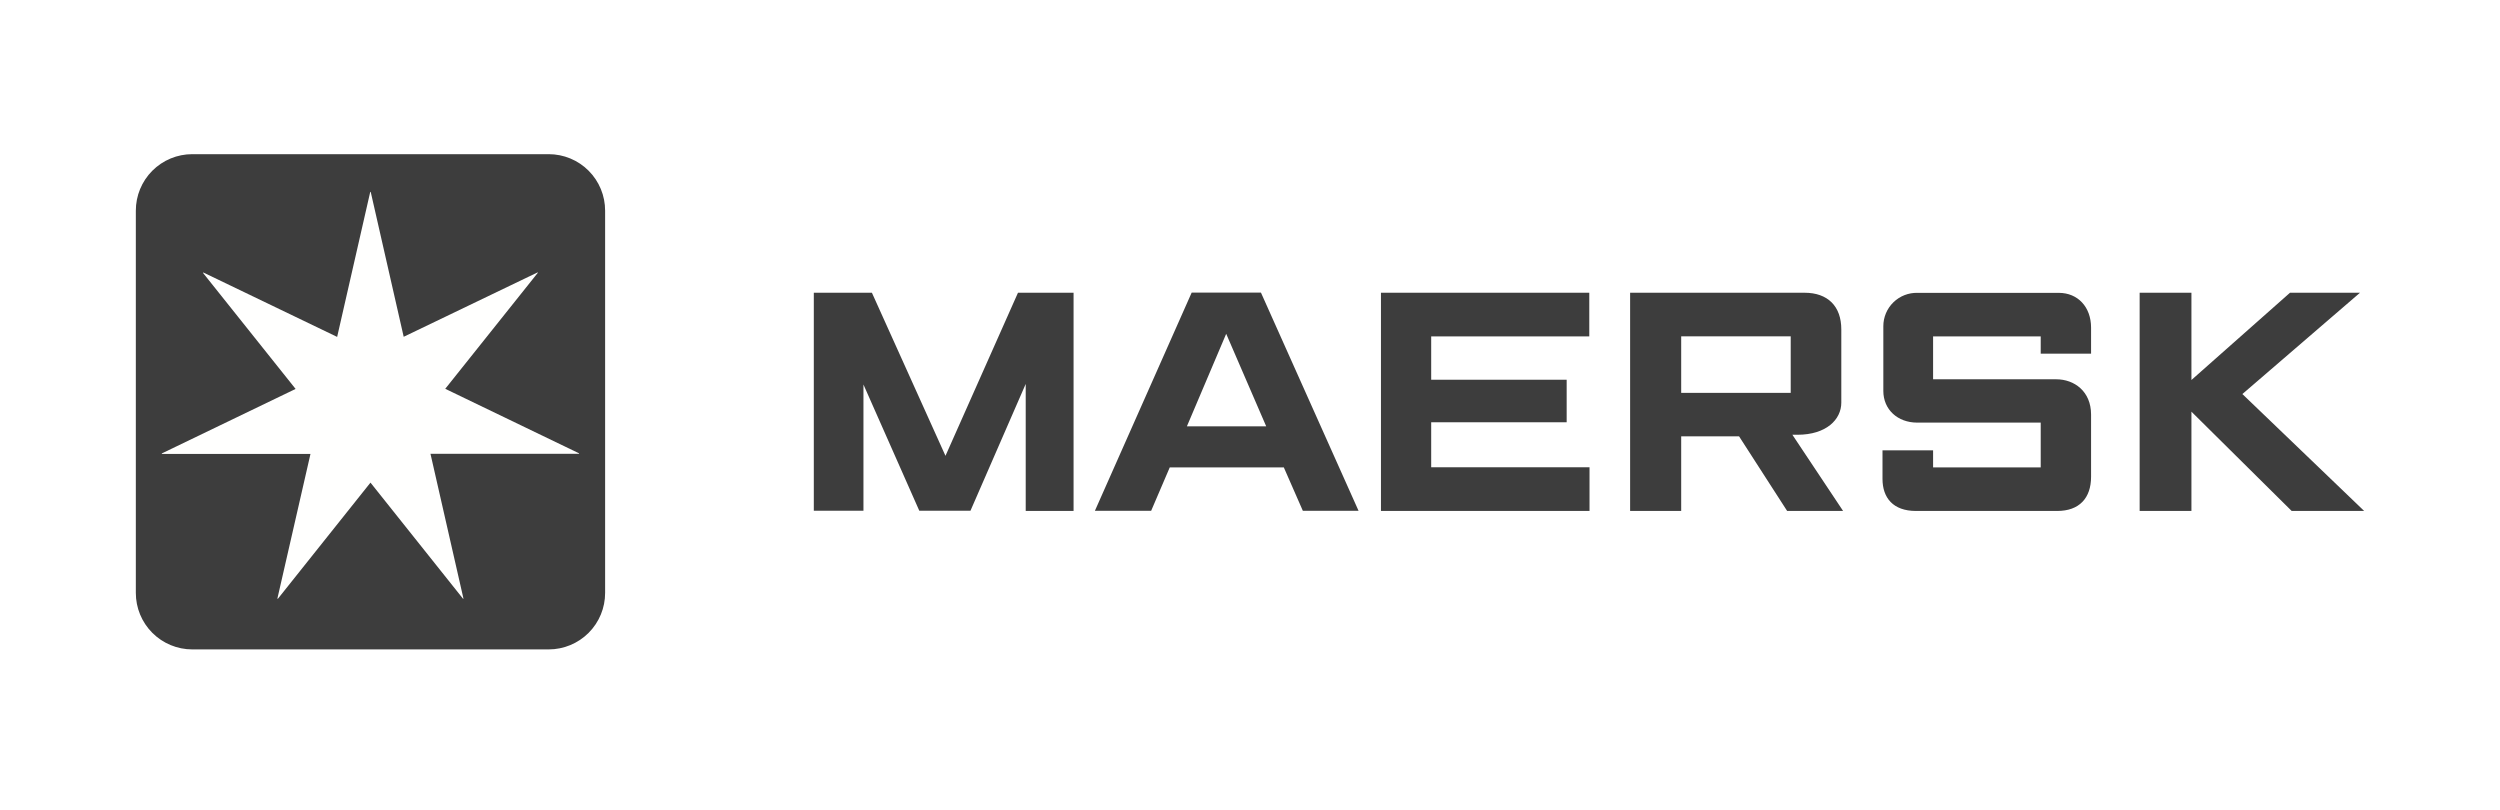
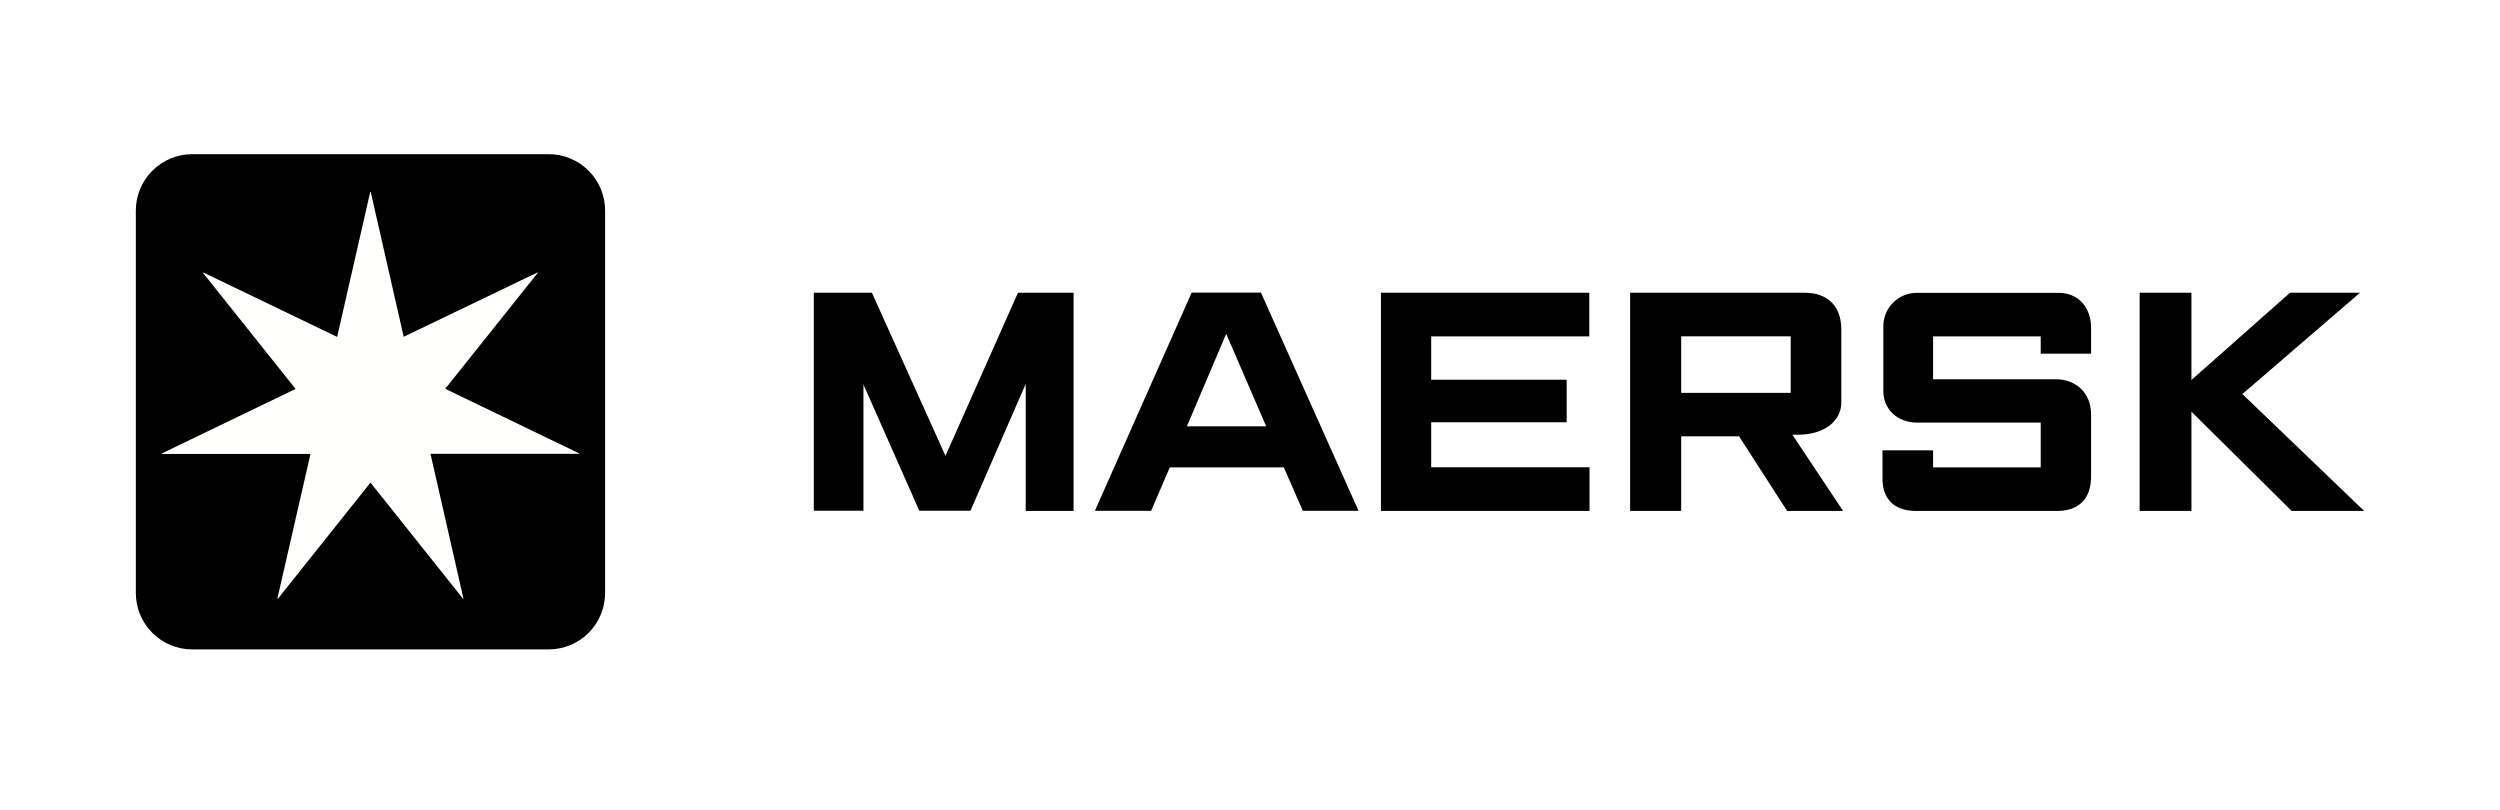
<svg xmlns="http://www.w3.org/2000/svg" width="210" height="68" fill="none">
  <g fill-rule="evenodd" clip-rule="evenodd" style="mix-blend-mode:plus-darker">
-     <path fill="#3D3D3D" d="M68.36 42.9V24.59h4.88l6.18 13.7 6.09-13.7h4.67v18.33h-4.02V32.25L81.52 42.9h-4.3l-4.69-10.6v10.6h-4.17ZM106.36 35.81 103 28.04l-3.3 7.77h6.66Zm-9.66 7.1h-4.73l8.13-18.33h5.82l8.2 18.33h-4.68l-1.6-3.65h-9.58L96.7 42.9ZM116 42.9V24.59h17.5v3.67h-13.28v3.64h11.38v3.57h-11.38v3.78h13.3v3.67H116ZM141.22 33h9.2v-4.75h-9.2V33Zm-4.29 9.9V24.59h14.65c1.95 0 3.09 1.13 3.09 3.08v6.15c0 1.42-1.26 2.7-3.69 2.7h-.42l4.26 6.4h-4.7l-4.04-6.27h-4.86v6.27h-4.29ZM162.38 42.92h-1.45c-1.9 0-2.8-1.1-2.8-2.69v-2.4h4.25v1.43h9.04V35.5h-10.37c-1.66 0-2.85-1.11-2.85-2.66V27.4a2.8 2.8 0 0 1 2.88-2.8h11.86c1.6 0 2.71 1.19 2.71 2.92v2.19h-4.23v-1.45h-9.04v3.6h10.34c1.53 0 2.93 1.02 2.93 2.96v5.23c0 1.79-.99 2.87-2.84 2.87h-10.43ZM179.73 42.92V24.59h4.35v7.33l8.28-7.33h5.88l-9.88 8.51 10.23 9.82h-6.09l-8.42-8.34v8.34h-4.35ZM50.83 49.8a4.74 4.74 0 0 1-4.74 4.75H16.15a4.74 4.74 0 0 1-4.74-4.75V17.7a4.74 4.74 0 0 1 4.74-4.75h29.94a4.74 4.74 0 0 1 4.74 4.75V49.8Z" />
+     <path fill="#000" d="M68.36 42.9V24.59h4.88l6.18 13.7 6.09-13.7h4.67v18.33h-4.02V32.25L81.52 42.9h-4.3l-4.69-10.6v10.6h-4.17ZM106.36 35.81 103 28.04l-3.3 7.77h6.66Zm-9.66 7.1h-4.73l8.13-18.33h5.82l8.2 18.33h-4.68l-1.6-3.65h-9.58L96.7 42.9ZM116 42.9V24.59h17.5v3.67h-13.28v3.64h11.38v3.57h-11.38v3.78h13.3v3.67H116ZM141.22 33h9.2v-4.75h-9.2V33Zm-4.29 9.9V24.59h14.65c1.95 0 3.09 1.13 3.09 3.08v6.15c0 1.42-1.26 2.7-3.69 2.7h-.42l4.26 6.4h-4.7l-4.04-6.27h-4.86v6.27h-4.29ZM162.38 42.92h-1.45c-1.9 0-2.8-1.1-2.8-2.69v-2.4h4.25v1.43h9.04V35.5h-10.37c-1.66 0-2.85-1.11-2.85-2.66V27.4a2.8 2.8 0 0 1 2.88-2.8h11.86c1.6 0 2.71 1.19 2.71 2.92v2.19h-4.23v-1.45h-9.04v3.6h10.34c1.53 0 2.93 1.02 2.93 2.96v5.23c0 1.79-.99 2.87-2.84 2.87h-10.43ZM179.73 42.92V24.59h4.35v7.33l8.28-7.33h5.88l-9.88 8.51 10.23 9.82h-6.09l-8.42-8.34v8.34h-4.35ZM50.83 49.8a4.74 4.74 0 0 1-4.74 4.75H16.15a4.74 4.74 0 0 1-4.74-4.75V17.7a4.74 4.74 0 0 1 4.74-4.75h29.94a4.74 4.74 0 0 1 4.74 4.75V49.8Z" />
    <path fill="#FFFFFE" d="m37.4 32.66 7.78-9.75-.02-.03-11.25 5.41-2.77-12.17h-.04L28.32 28.3l-11.24-5.41-.03.03 7.78 9.75-11.24 5.42.01.04h12.48L23.3 50.28l.04.02 7.78-9.76 7.78 9.76.03-.02-2.77-12.16h12.48v-.04L37.4 32.66Z" />
  </g>
</svg>
